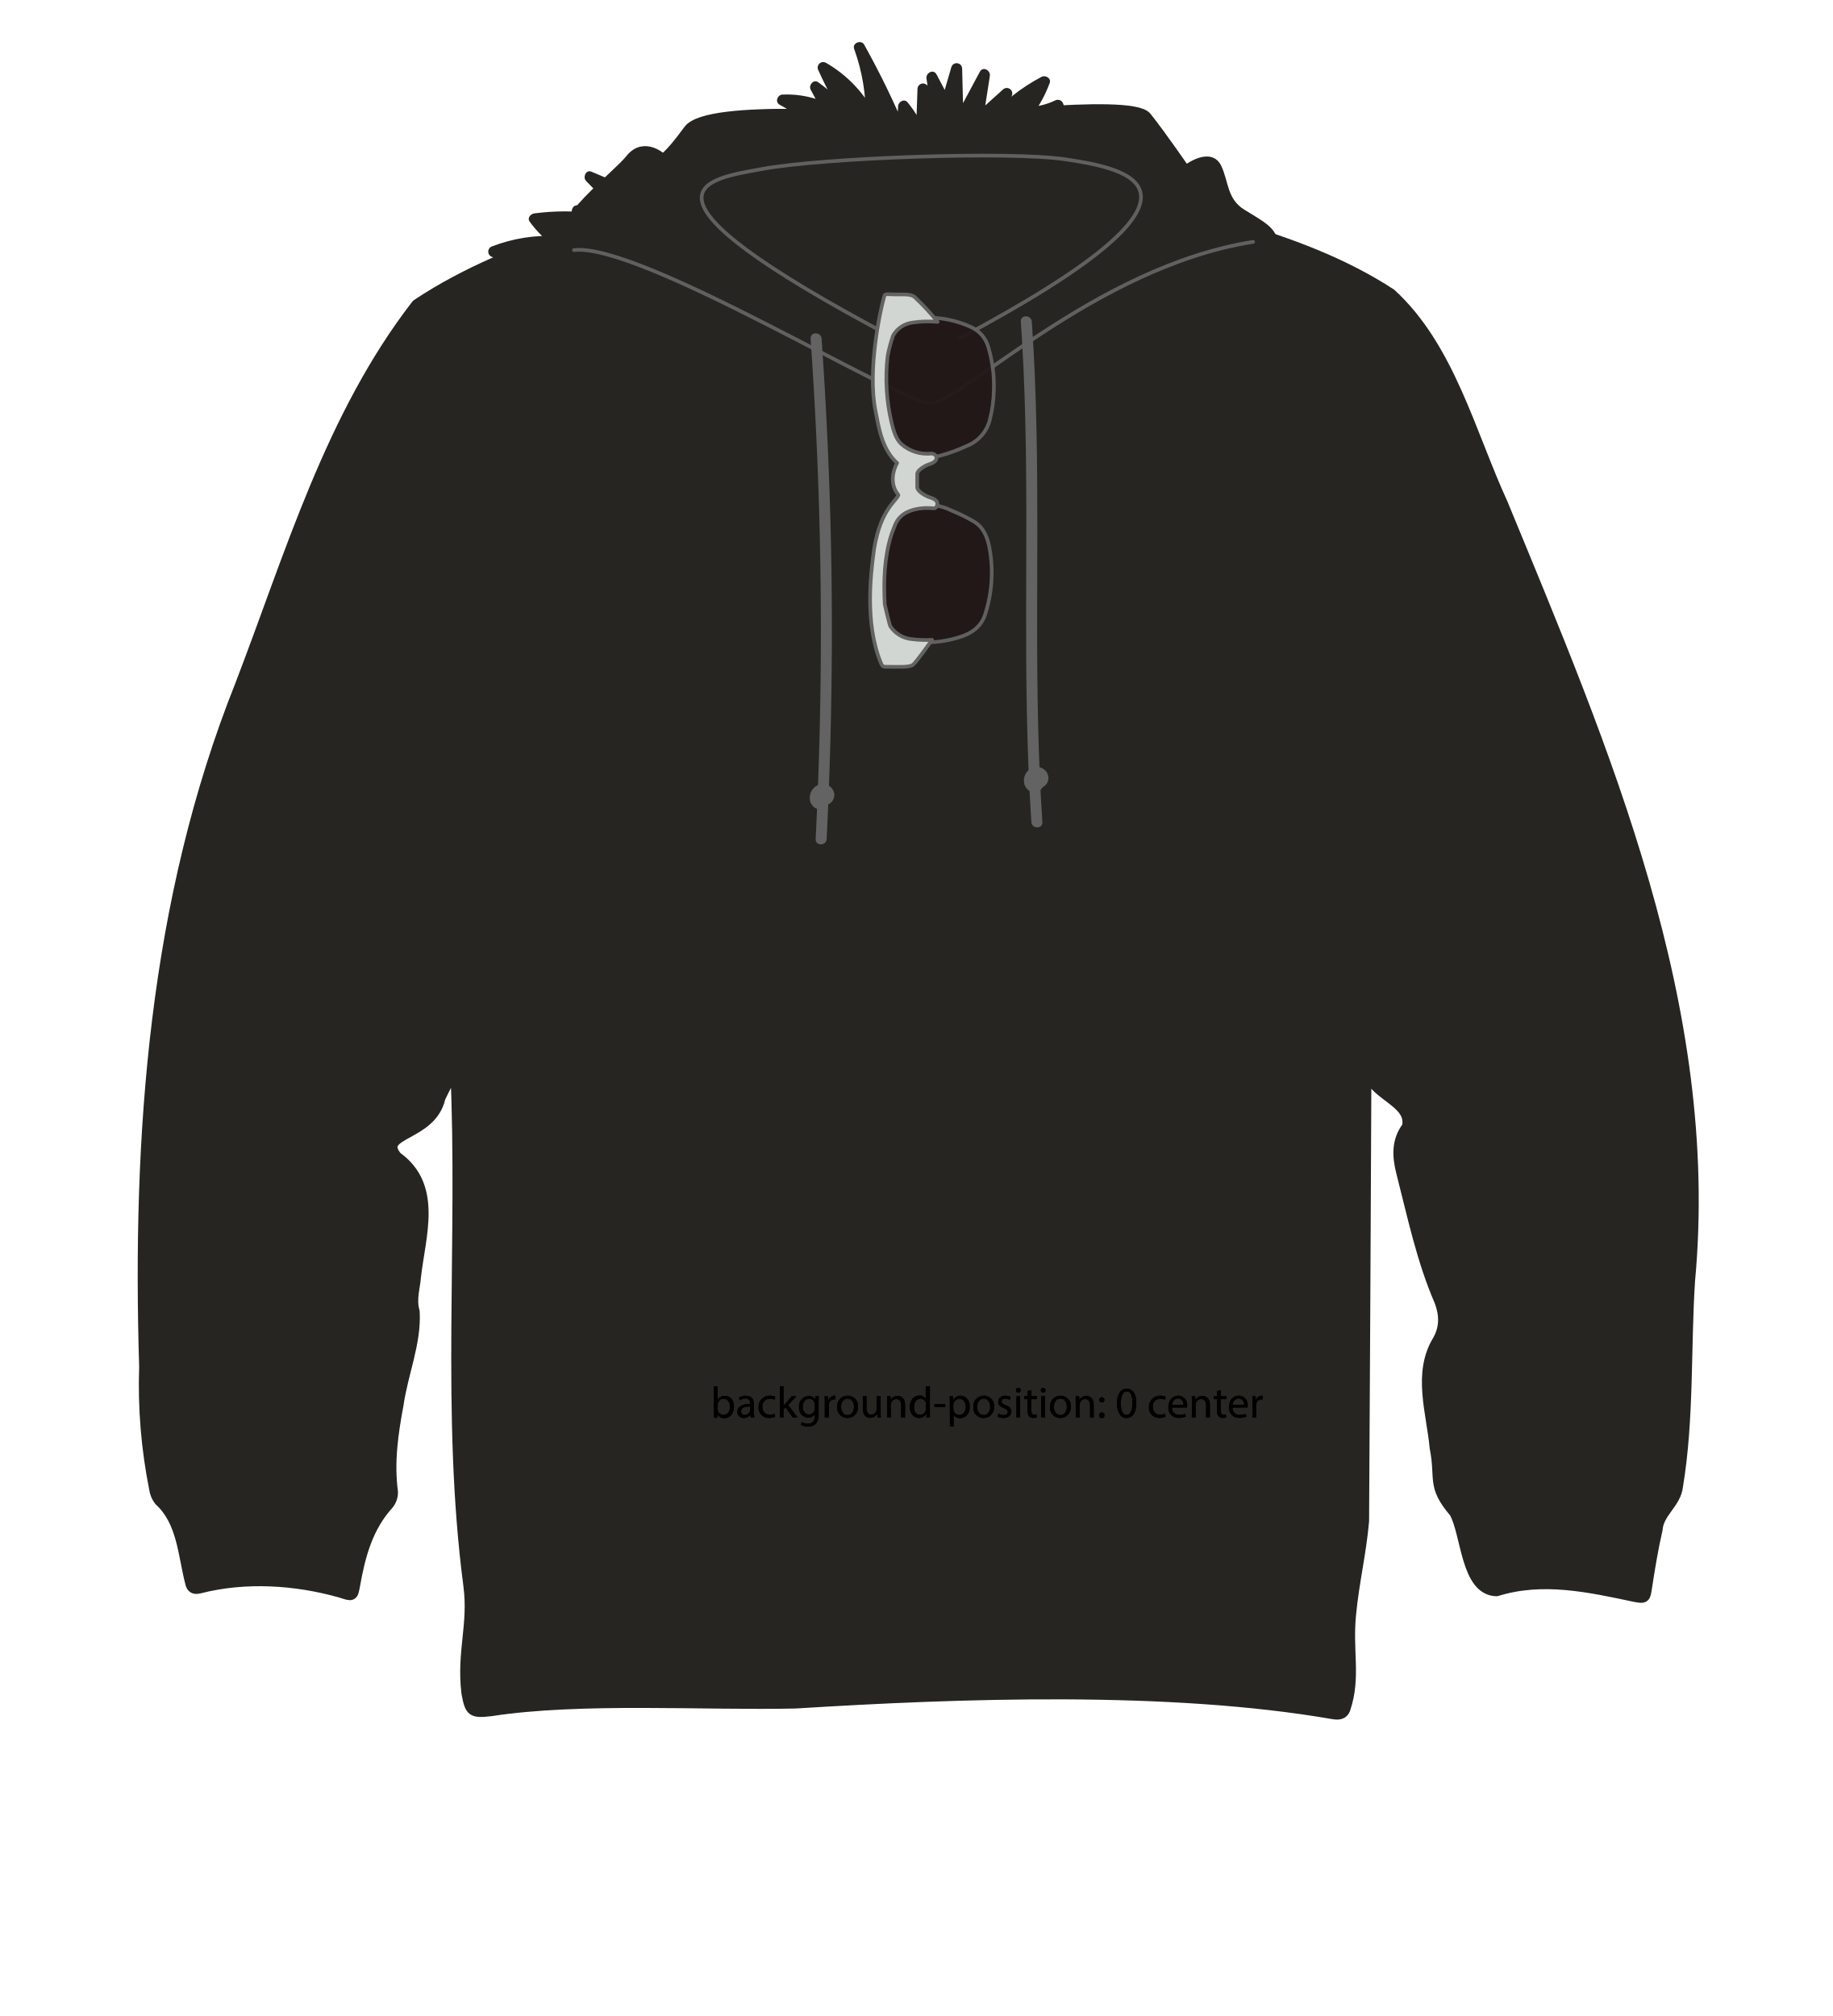
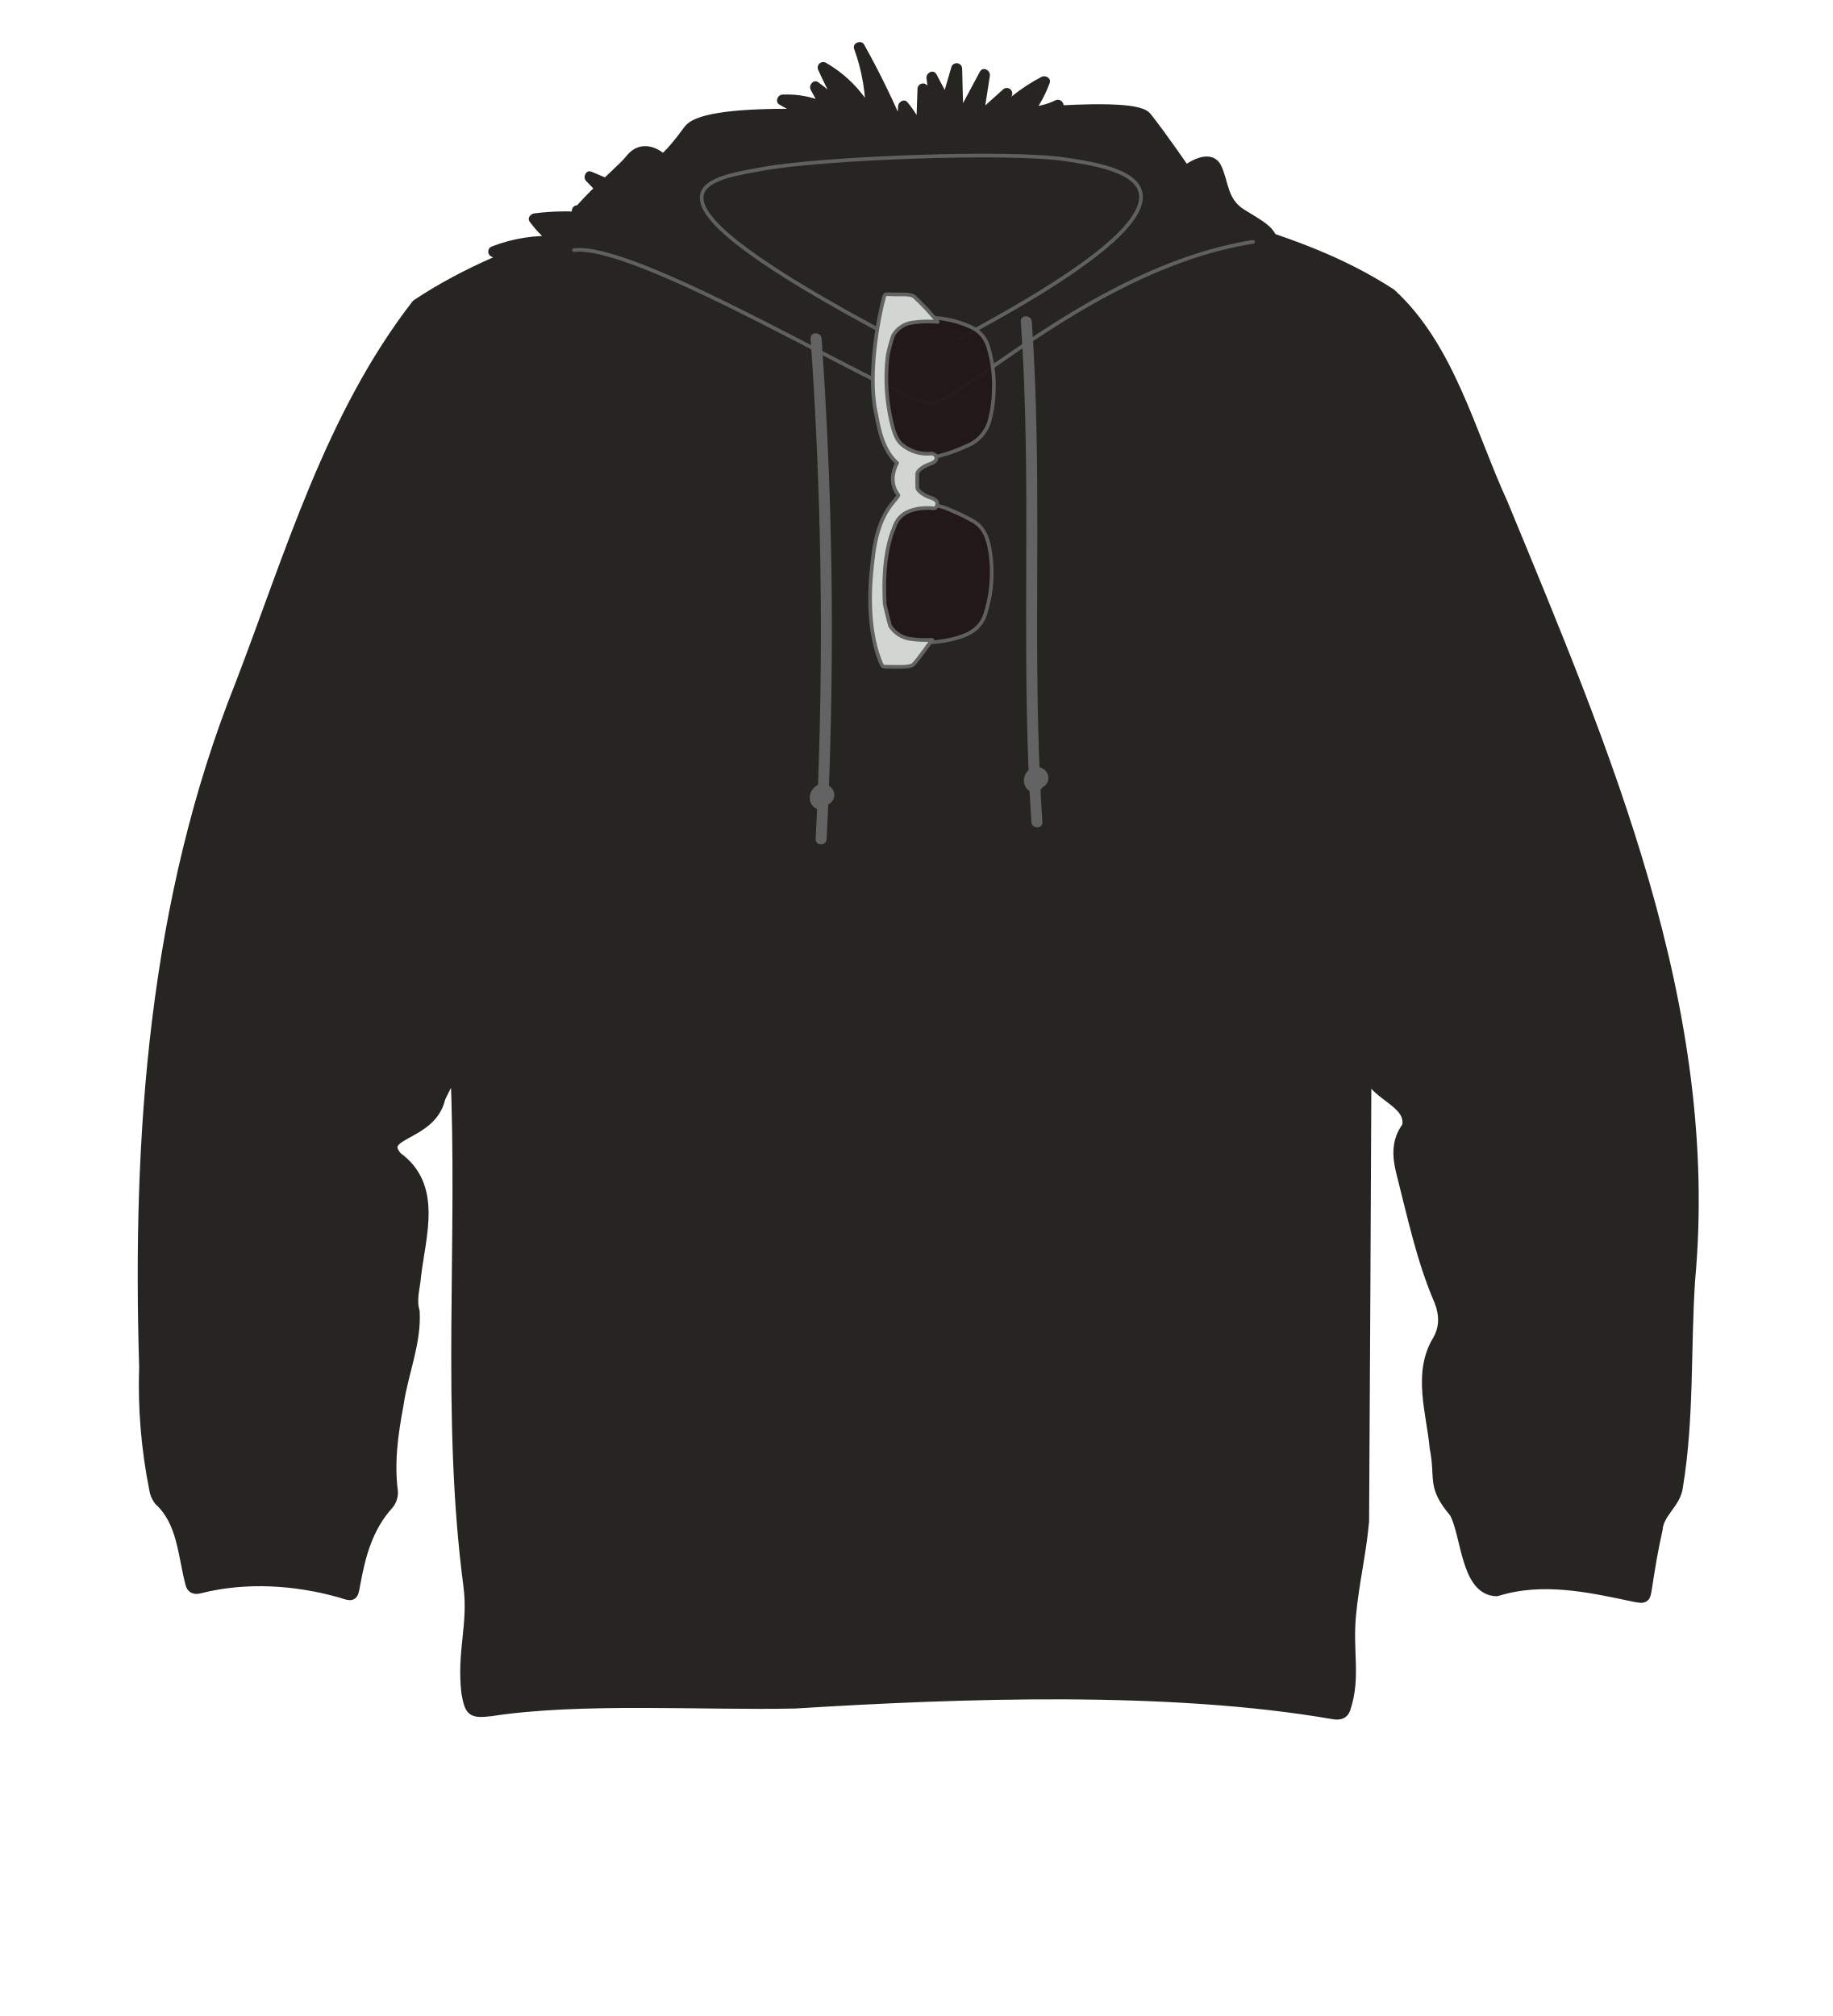
<svg xmlns="http://www.w3.org/2000/svg" width="500" height="550" viewBox="0 0 500 550">
  <path d="M184.68 48.65q-7.55.15-15.11-.16a5.75 5.75 0 014 5.08L161 48.28l9.28 9.62-12.78-.39a12.65 12.65 0 015.16 2.15 64 64 0 00-16.82 0 25.86 25.86 0 006.27 6.21 40.53 40.53 0 00-17.4 2.74 22.17 22.17 0 007.62 1.62" fill="#262521" />
  <path d="M184.68 47.15q-7.55.14-15.11-.16c-1.76-.07-1.93 2.42-.39 2.95a4.28 4.28 0 012.82 3.63l1.9-1.44-12.57-5.3c-1.46-.62-2.41 1.52-1.46 2.51l9.31 9.66 1.06-2.56-12.78-.44c-1.66 0-2.08 2.63-.4 3a12.36 12.36 0 014.81 2l.75-2.79a65.76 65.76 0 00-16.82 0c-1 .13-2.05 1.22-1.3 2.26a29.24 29.24 0 006.81 6.74l.76-2.79a42.57 42.57 0 00-17.8 2.79 1.51 1.51 0 000 2.89 24.5 24.5 0 008 1.68c1.93.09 1.92-2.91 0-3a22.09 22.09 0 01-7.22-1.57v2.89a40.42 40.42 0 0117-2.68c1.61.09 1.87-2 .75-2.8a24.87 24.87 0 01-5.73-5.67l-1.29 2.26a65.76 65.76 0 0116.82 0c1.62.21 1.84-2 .76-2.8a14.61 14.61 0 00-5.52-2.3l-.4 2.95 12.78.39a1.51 1.51 0 001.06-2.56L162 47.22l-1.46 2.5 12.6 5.28a1.5 1.5 0 001.86-1.43 7.41 7.41 0 00-5-6.57l-.4 3q7.56.3 15.11.16c1.93 0 1.94-3 0-3z" fill="#262521" />
  <path d="M338.6 58.43c-5.35-3.37-4.85-8.67-6.86-12.68s-8.35 1-8.35 1-6.52-9.53-10.7-14.77S257 33.22 257 33.22h-6c-10.95-1.37-57.91-4.79-63.07 2.3-5.85 8-7.19 8-7.19 8s-4.85-4.85-8.69 0-21 17.48-17.66 23.8 38.11 17.55 38.11 17.55l58 23.79S345.45 72 346.79 67.82s-2.79-6.02-8.19-9.39z" fill="#262521" stroke="#262521" stroke-linecap="round" stroke-linejoin="round" stroke-width="3" />
  <path d="M372.64 291.56q-.27 61.73-.64 123.44c-.81 9-2.68 16.41-3.55 25.44-1 10.07 1.34 17.05-1.5 25.64-.59 1.76-2 1.66-3.35 1.43-44.6-7.72-101.6-5.7-146.6-2.9-24.6.57-58.62-1.68-83 2.09-5.23.59-5.68.27-6.62-4.83-1.35-11.26 1.94-18.53.53-29.31-6.15-46.82-1.39-94.37-3.6-141.53-1.42 2.83-2.94 5.6-4.29 8.46-2.37 10.68-17.5 9.3-11.81 16.18 11.11 7.95 6.41 21.38 5.15 32.56-.25 3.15-1.35 6.27-.37 9.58.51 8.44-3.19 16.94-4.38 25.31-1.5 8-2.61 15.83-1.54 23.93a5.1 5.1 0 01-1.13 3.3c-5.71 6.28-7.75 14-9.19 22.06-.57 3.18-.61 3-3.74 2-12.38-3.52-26.09-4.38-38.6-1.18-1.39.34-2.11 0-2.41-1.47-2-7.76-2.18-16.67-8.49-22.43a6.62 6.62 0 01-1.33-3.21 144.54 144.54 0 01-2.72-33.31c-1.91-63 2.6-126.93 26.19-186 13.61-35.43 24.56-73.32 48.07-103.67C141 65 173.75 59.42 204.18 48.4c.8-.26 84.13-1.31 87.8.23C321.1 59.12 353 63 379.42 80.21c15.94 14.59 21.63 38 30.45 57.21 27.81 67.48 58 137.39 51.05 212.08-1.19 18.65-.23 37.45-3.28 55.95-.49 4.66-5.21 7.1-5.56 11.78-1.22 5.28-2.08 10.65-2.91 16-.4 2.6-.41 2.83-3.08 2.33-12.48-2.66-25.26-5.49-37.8-1.58-8.34-.15-8.13-15.56-11.44-21.4-6.28-7.37-3.61-9-5.33-17.64-.9-9.7-4.68-20.27.79-29.26 2-3.53 1.86-7.05.51-10.66-4.9-11.28-7.4-23.41-10.45-35.29-1.07-4.3-1.31-8.49 1.61-12.34 1.51-7.23-10.43-8.68-10.93-15.93z" fill="#262521" stroke="#262521" stroke-linecap="round" stroke-linejoin="round" stroke-width="3" />
  <path d="M244.27 92.41c-77.51-40.94-51.11-43.56-36.17-46.34 16.21-3 67.31-4.92 82.68-2.58 16.47 2.51 47.9 7.89-29.18 48.92" fill="none" stroke="#636363" stroke-linecap="round" stroke-linejoin="round" opacity=".95" />
  <path d="M156.58 68.23c18-2.15 88.89 41.75 97.22 41.75s44.9-37.18 88.06-44" fill="none" stroke="#636363" stroke-linecap="round" stroke-linejoin="round" opacity=".95" />
  <path d="M243.21 90.66a7.5 7.5 0 015.47-3.66 28.41 28.41 0 0116.37 2.29 8.49 8.49 0 014.57 5.4 36.45 36.45 0 011.51 11.7 34.23 34.23 0 01-1.07 8 10.38 10.38 0 01-6.41 7.31 44.44 44.44 0 01-7.28 2.65c-3.86.88-7.74.71-10.81-2.29-1.69-1.65-2.23-4-2.79-6.29a56.67 56.67 0 01-1.1-19.17 44.66 44.66 0 011.54-5.94zM240.6 165c-.34-6.68-.14-13.31 1.89-19.77.26-.8.62-1.57.9-2.37 1.15-3.21 3.65-4.51 6.82-5.07a16.28 16.28 0 019.46 1.53 47 47 0 016.08 3c2.67 1.64 3.69 4.39 4.22 7.33a37.08 37.08 0 01-1.17 17.84c-1.14 3.65-3.91 5.42-7.39 6.45a31.4 31.4 0 01-13 1.09 8.27 8.27 0 01-6.19-3.69c-.22-.26-1.61-6.01-1.62-6.34z" fill="#221717" stroke="#636363" stroke-miterlimit="10" opacity=".95" />
  <path d="M241 81.74c-.83 2.9-4.43 19.26-2.13 30.5.79 3.83 1.58 10.23 5.87 14.08 0 0-2.88 4.77.35 8.74-.48 1.65-5.52 4.21-6.93 17-.4 3.65-2.42 17.64 2.12 28.73.28.69.46 1.09 1.17 1.11 3.74 0 6.67.25 7.66-.57s4.84-6.34 5.17-6.77a29.76 29.76 0 01-5.49-.19 7.86 7.86 0 01-5.91-3.53c-.18-.28-1.51-5.78-1.52-6.06-.32-6.38-.13-12.72 1.81-18.89.24-.77.59-1.51.86-2.27 1.1-3.07 3.48-4.31 6.52-4.84a15.75 15.75 0 014.16-.1s.92.06 1-1.19-1.75-1.69-2.24-1.86c-1-.36-3.2-1.55-3.24-2.66s0-2.49 0-3.73c.07-1 2.15-2.22 3.13-2.54.41-.14 2.25-.65 2.11-1.87-.12-1-1.23-1.07-1.28-1.1a10.81 10.81 0 01-8.28-2.56c-1.63-1.55-2.15-3.8-2.7-5.94a52.48 52.48 0 01-1.06-18.1 40.76 40.76 0 011.49-5.59 7.19 7.19 0 015.3-3.54 29.29 29.29 0 016.86-.19 63 63 0 00-6.32-6.81c-1.3-1-3.29-.54-6.82-.72-1.56-.07-1.28.17-1.66 1.46z" fill="#d2d6d3" stroke="#636363" stroke-linecap="round" stroke-linejoin="round" />
  <path d="M221.14 92.41q1.86 26.52 2.49 53.1t0 53.4q-.36 15-1.11 30c-.1 1.93 2.9 1.92 3 0q1.32-26.55 1.42-53.14t-1.09-53.39q-.66-15-1.71-30c-.14-1.91-3.14-1.93-3 0z" fill="#636363" />
  <path d="M224.72 214.61a2.47 2.47 0 00-2.3 1.83 2.57 2.57 0 00.63 2.6 2.66 2.66 0 003.16.28 2.8 2.8 0 001.38-2.76 3 3 0 00-.75-1.61 3.27 3.27 0 00-1.35-.88 3.15 3.15 0 00-2.87.39 3.91 3.91 0 00-1.63 2.41 4.11 4.11 0 000 1.6 3.34 3.34 0 00.72 1.4 2.6 2.6 0 003.31.54 2.49 2.49 0 001-3.36 1.6 1.6 0 00-.9-.69 1.5 1.5 0 00-1.69 2.21l.06.11-.15-.35a.65.65 0 010 .2v-.4a.49.49 0 010 .17v-.4a1.05 1.05 0 01-.06.24l.15-.36a1.43 1.43 0 01-.15.27l.23-.31a1.25 1.25 0 01-.23.23l.31-.24a1.5 1.5 0 01-.32.19l.36-.16a1.29 1.29 0 01-.26.08l.4-.06a1.22 1.22 0 01-.27 0l.4.05a1.07 1.07 0 01-.27-.08l.35.15a1.2 1.2 0 01-.24-.15l.3.24a1.72 1.72 0 01-.27-.27l.23.3a1.76 1.76 0 01-.21-.38l.15.36a2 2 0 01-.14-.54l.05.4a2.62 2.62 0 010-.56l-.05.4a2.64 2.64 0 01.15-.55l-.15.35a3.4 3.4 0 01.31-.52l-.24.3a2.44 2.44 0 01.43-.42l-.31.23a2.2 2.2 0 01.47-.27l-.36.15a1.51 1.51 0 01.46-.13l-.39.05a1.48 1.48 0 01.42 0l-.39-.05a2.08 2.08 0 01.41.11l-.36-.15a1.76 1.76 0 01.42.24l-.31-.24a1.77 1.77 0 01.31.3l-.24-.3a1.65 1.65 0 01.22.36l-.15-.36a2 2 0 01.09.35v-.4a1.6 1.6 0 010 .31v-.4a1.09 1.09 0 01-.08.31l.15-.36a1.61 1.61 0 01-.17.28l.24-.31a2.23 2.23 0 01-.26.27l.3-.24a1.5 1.5 0 01-.32.19l.36-.15a1.54 1.54 0 01-.35.1h.4-.32.4a.84.84 0 01-.26-.07l.36.16a1.22 1.22 0 01-.19-.12l.3.24-.16-.16.23.3a1.18 1.18 0 01-.11-.19l.15.35a1 1 0 01-.08-.29l.05.4a1.6 1.6 0 010-.31l-.05.39a2.14 2.14 0 01.09-.34l-.15.36a1.35 1.35 0 01.15-.26l-.24.3a1.07 1.07 0 01.19-.18l-.31.23a1.18 1.18 0 01.19-.11l-.36.16a.61.61 0 01.18-.05l-.4.05h.12a1.5 1.5 0 001.5-1.5 1.54 1.54 0 00-1.5-1.5zM278.49 87.74c1.23 17.66 1.49 35.36 1.5 53.05s-.2 35.45.14 53.17c.19 10.11.56 20.23 1.24 30.32.13 1.92 3.13 1.93 3 0-1.19-17.75-1.43-35.56-1.43-53.35s.2-35.39-.16-53.08c-.2-10-.59-20.08-1.29-30.11-.14-1.91-3.14-1.93-3 0z" fill="#636363" />
  <path d="M283.07 210a2.46 2.46 0 00-2.3 1.82 2.59 2.59 0 00.63 2.6 2.66 2.66 0 003.16.28 2.78 2.78 0 001.44-2.8 3.09 3.09 0 00-.76-1.62 3.3 3.3 0 00-1.35-.88 3.17 3.17 0 00-2.86.39 3.79 3.79 0 00-1.61 4 3.25 3.25 0 00.73 1.4 2.59 2.59 0 003.3.55 2.48 2.48 0 001-3.36 1.52 1.52 0 00-.9-.69 1.5 1.5 0 00-1.15.15 1.52 1.52 0 00-.54 2.05.67.67 0 01.06.12l-.15-.36a.76.76 0 01.06.2l-.06-.4a.49.49 0 010 .17l.06-.4a1 1 0 01-.07.24l.15-.35a1.35 1.35 0 01-.15.26l.23-.3a1.52 1.52 0 01-.22.22l.3-.24a1.29 1.29 0 01-.32.19l.36-.15-.26.07h.4-.27.4a.84.84 0 01-.27-.08l.36.15a2 2 0 01-.25-.14l.3.23a1.72 1.72 0 01-.27-.27l.24.3a1.57 1.57 0 01-.22-.38l.15.36a2.44 2.44 0 01-.14-.53v.4a2.09 2.09 0 010-.56l-.06.4a2.12 2.12 0 01.16-.56l-.15.36a2.78 2.78 0 01.3-.53l-.23.31a2.44 2.44 0 01.42-.43l-.31.23a2.2 2.2 0 01.47-.27l-.36.15a1.93 1.93 0 01.47-.13h-.4.41-.4a1.91 1.91 0 01.41.11l-.36-.15a1.76 1.76 0 01.42.24l-.3-.23a1.7 1.7 0 01.3.3l-.23-.31a2.12 2.12 0 01.21.36l-.15-.36a1.54 1.54 0 01.1.35l-.06-.4a1.6 1.6 0 010 .31l.06-.4a1.58 1.58 0 01-.09.31l.15-.36a1.56 1.56 0 01-.16.28l.23-.3a1.6 1.6 0 01-.26.26l.3-.23a2.46 2.46 0 01-.32.19l.36-.16a1.42 1.42 0 01-.35.11l.4-.06a.81.81 0 01-.31 0l.4.06-.26-.07.36.15-.2-.11.3.23a1.21 1.21 0 01-.16-.16l.23.3a1.18 1.18 0 01-.11-.19l.15.36a1.67 1.67 0 01-.08-.3l.06.4a1.61 1.61 0 010-.31l-.06.4a1.89 1.89 0 01.09-.34l-.15.36a1.17 1.17 0 01.15-.27l-.23.3a1.53 1.53 0 01.18-.18l-.3.24a.87.87 0 01.18-.11l-.35.15h.18-.4.11a1.5 1.5 0 000-3z" fill="#636363" />
  <path d="M228.78 39.48a53.55 53.55 0 00-15.33-12.13 24.34 24.34 0 0112.29 2.57l-3.3-6.13a45.66 45.66 0 0111 11.19 128.8 128.8 0 01-9-16.59 32.46 32.46 0 0113.17 14A53 53 0 00234.46 13a226.48 226.48 0 0111.6 23.87l.45-7.86a25.79 25.79 0 014.83 8.69l.46-13.4 3.83 6.5-1.4-9.68 3.93 7.44 2.84-9.84.39 15.13 7.22-13.5-1.91 12.34 8-7.2-4.31 8.34a48.61 48.61 0 0114.56-11.6 33 33 0 01-4.63 8.45 19.3 19.3 0 008.31-2 3.92 3.92 0 01-1.11 4.61" fill="#262521" />
  <path d="M229.84 38.42a56 56 0 00-15.63-12.37l-.76 2.8A23.33 23.33 0 01225 31.22a1.52 1.52 0 002.06-2L223.73 23l-2 2a44.89 44.89 0 0110.51 10.66c1.09 1.56 3.64.13 2.59-1.52a131.28 131.28 0 01-9-16.58l-2.05 2.05a31.42 31.42 0 0112.62 13.46c.69 1.39 2.77.65 2.8-.75a55.21 55.21 0 00-3.27-19.85l-2.74 1.15a229.86 229.86 0 0111.44 23.52 1.51 1.51 0 002.95-.4L248 29l-2.55 1a24.7 24.7 0 014.44 8 1.51 1.51 0 003-.4l.46-13.4-2.79.76 3.83 6.49c.92 1.57 3 .44 2.74-1.15l-1.4-9.68-2.74 1.16 3.93 7.44a1.51 1.51 0 002.74-.36l2.85-9.79-2.95-.4.39 15.13a1.51 1.51 0 002.79.75l7.23-13.5-2.79-1.05-1.92 12.34a1.51 1.51 0 002.5 1.46l8-7.2-2.36-1.82-4.3 8.34c-.74 1.43 1.19 3.17 2.35 1.82a48.34 48.34 0 0114.26-11.36l-2.21-1.7a32.78 32.78 0 01-4.5 8.04 1.51 1.51 0 001.29 2.26 22 22 0 009.07-2.18l-2.2-.9a2.58 2.58 0 01-.73 3.15c-1.47 1.26.66 3.37 2.12 2.12a5.44 5.44 0 001.5-6.07 1.53 1.53 0 00-2.2-.89 18.53 18.53 0 01-7.56 1.8l1.3 2.25a35.23 35.23 0 004.77-8.8c.5-1.31-1.14-2.25-2.2-1.7a50.74 50.74 0 00-14.86 11.8l2.36 1.82 4.3-8.33a1.5 1.5 0 00-2.35-1.82l-8 7.2 2.51 1.46 1.92-12.35c.24-1.55-1.87-2.77-2.74-1.15l-7.23 13.5 2.8.76-.39-15.13a1.5 1.5 0 00-2.94-.4l-2.86 9.8 2.75-.36-3.93-7.44c-.86-1.63-3-.4-2.74 1.15l1.39 9.68 2.78-1.15-3.83-6.5a1.51 1.51 0 00-2.8.75l-.46 13.4 2.95-.4a28.71 28.71 0 00-5.22-9.35c-.89-1.08-2.49-.13-2.56 1.06l-.45 7.86 2.94-.4a233.1 233.1 0 00-11.74-24.23c-.81-1.45-3.33-.47-2.74 1.15a53.11 53.11 0 013.16 19.06l2.79-.76a34.26 34.26 0 00-13.7-14.54 1.51 1.51 0 00-2.05 2 130.71 130.71 0 009 16.59l2.59-1.52a49.09 49.09 0 00-11.59-11.73c-1.29-.93-2.71.84-2.05 2.06l3.31 6.13 2.05-2.05a26.47 26.47 0 00-13.05-2.78c-1.41.07-2.14 2.06-.76 2.79a53.4 53.4 0 0115 11.9c1.28 1.46 3.39-.67 2.12-2.12z" fill="#262521" />
-   <path d="M194.7 386.72c0-.4.05-1 .05-1.5v-7h1.05v3.65a2.15 2.15 0 012-1.07c1.44 0 2.46 1.2 2.44 3 0 2.08-1.3 3.11-2.6 3.11a2.06 2.06 0 01-1.94-1.09v1zm1.1-2.33a2.33 2.33 0 000 .38 1.63 1.63 0 001.59 1.24c1.1 0 1.76-.9 1.76-2.23 0-1.16-.6-2.16-1.73-2.16a1.69 1.69 0 00-1.61 1.3 2.42 2.42 0 000 .43zM204.79 386.72l-.08-.73a2.16 2.16 0 01-1.77.86 1.66 1.66 0 01-1.78-1.67c0-1.4 1.25-2.17 3.49-2.16v-.12a1.19 1.19 0 00-1.32-1.34 2.93 2.93 0 00-1.51.43l-.24-.69a3.64 3.64 0 011.91-.52c1.77 0 2.21 1.21 2.21 2.37v2.18a8.47 8.47 0 00.09 1.39zm-.15-3c-1.15 0-2.46.18-2.46 1.3a.93.93 0 001 1 1.45 1.45 0 001.41-1 1.35 1.35 0 00.06-.34zM211.5 386.5a3.81 3.81 0 01-1.67.34 2.76 2.76 0 01-2.89-3 3 3 0 013.12-3.08 3.56 3.56 0 011.46.3l-.24.82a2.35 2.35 0 00-1.22-.28 2 2 0 00-2.05 2.2 2 2 0 002 2.17 3 3 0 001.29-.29zM213.78 383.57c.14-.2.34-.45.51-.65l1.71-2h1.27l-2.25 2.39 2.56 3.42h-1.28l-2-2.78-.54.59v2.19h-1v-8.53h1zM223.37 380.91c0 .42-.05.89-.05 1.6v3.37a3.31 3.31 0 01-.83 2.65 3.06 3.06 0 01-2.11.69 3.68 3.68 0 01-1.93-.48l.27-.8a3.25 3.25 0 001.7.46c1.08 0 1.87-.57 1.87-2v-.65a2.05 2.05 0 01-1.84 1 2.59 2.59 0 01-2.47-2.83 2.79 2.79 0 012.61-3.08 1.92 1.92 0 011.81 1v-.88zm-1.09 2.29a1.8 1.8 0 00-.06-.48 1.53 1.53 0 00-1.48-1.11c-1 0-1.73.85-1.73 2.19 0 1.14.58 2.09 1.72 2.09a1.53 1.53 0 001.46-1.08 1.82 1.82 0 00.09-.56zM225 382.72c0-.68 0-1.27-.05-1.81h.93v1.14h.12a1.75 1.75 0 011.61-1.27 1 1 0 01.3 0v1a1.94 1.94 0 00-.36 0 1.49 1.49 0 00-1.42 1.35 3.6 3.6 0 000 .49v3.1H225zM234.06 383.77a2.84 2.84 0 01-2.89 3.08 2.76 2.76 0 01-2.78-3 2.83 2.83 0 012.88-3.08 2.75 2.75 0 012.79 3zm-4.6.06c0 1.27.73 2.23 1.76 2.23s1.76-.95 1.76-2.26c0-1-.49-2.23-1.74-2.23s-1.78 1.15-1.78 2.26zM240.25 385.13c0 .6 0 1.13.05 1.59h-.93l-.06-1a2.18 2.18 0 01-1.92 1.08c-.91 0-2-.5-2-2.54v-3.4h1v3.22c0 1.1.34 1.84 1.3 1.84a1.52 1.52 0 001.39-1 1.49 1.49 0 00.1-.54v-3.56h1.05zM242 382.48v-1.57h.93l.06 1a2.14 2.14 0 011.92-1.09c.8 0 2 .48 2 2.47v3.47h-1.06v-3.35c0-.93-.35-1.71-1.34-1.71a1.5 1.5 0 00-1.42 1.08 1.75 1.75 0 00-.07.49v3.49H242zM253.68 378.2v8.5h-.95l-.05-1a2.14 2.14 0 01-2 1.14c-1.4 0-2.48-1.19-2.48-3 0-1.93 1.18-3.12 2.6-3.12a1.93 1.93 0 011.75.89v-3.41zm-1.06 5.08a2.22 2.22 0 000-.45 1.56 1.56 0 00-1.53-1.22c-1.09 0-1.74 1-1.74 2.24s.54 2.15 1.65 2.15a1.59 1.59 0 001.55-1.26 2.25 2.25 0 000-.46zM257.88 383.08v.78h-3v-.78zM259.12 382.81c0-.75 0-1.35-.05-1.9h.93l.05 1a2.28 2.28 0 012.06-1.13c1.41 0 2.46 1.19 2.46 3 0 2.09-1.27 3.12-2.64 3.12a2 2 0 01-1.78-.91v3.15h-1zm1 1.55a3 3 0 000 .43 1.63 1.63 0 001.58 1.23c1.12 0 1.77-.91 1.77-2.24 0-1.16-.62-2.16-1.73-2.16a1.7 1.7 0 00-1.6 1.31 2 2 0 00-.07.43zM271.2 383.77a2.84 2.84 0 01-2.89 3.08 2.76 2.76 0 01-2.78-3 2.83 2.83 0 012.88-3.08 2.75 2.75 0 012.79 3zm-4.6.06c0 1.27.73 2.23 1.76 2.23s1.76-.95 1.76-2.26c0-1-.49-2.23-1.74-2.23s-1.78 1.15-1.78 2.26zM272.39 385.64a2.79 2.79 0 001.39.42c.77 0 1.13-.39 1.13-.87s-.3-.78-1.08-1.06c-1-.37-1.53-.95-1.53-1.65a1.79 1.79 0 012-1.7 2.87 2.87 0 011.42.36l-.26.77a2.22 2.22 0 00-1.19-.34c-.62 0-1 .36-1 .79s.35.7 1.11 1c1 .38 1.52.89 1.52 1.75 0 1-.79 1.74-2.17 1.74a3.3 3.3 0 01-1.63-.4zM278.46 379.28a.62.62 0 01-.67.65.63.63 0 01-.64-.65.65.65 0 01.66-.66.63.63 0 01.65.66zm-1.17 7.44v-5.81h1v5.81zM281.37 379.25v1.66h1.51v.81h-1.51v3.13c0 .72.2 1.12.79 1.12a2.21 2.21 0 00.61-.07l.05.79a2.48 2.48 0 01-.94.15 1.46 1.46 0 01-1.14-.45 2.13 2.13 0 01-.41-1.51v-3.16h-.9v-.81h.9v-1.39zM285.24 379.28a.62.62 0 01-.67.65.63.63 0 01-.64-.65.65.65 0 01.66-.66.63.63 0 01.65.66zm-1.17 7.44v-5.81h1.05v5.81zM292.13 383.77a2.84 2.84 0 01-2.89 3.08 2.77 2.77 0 01-2.79-3 2.84 2.84 0 012.88-3.08 2.75 2.75 0 012.8 3zm-4.61.06c0 1.27.73 2.23 1.76 2.23s1.77-.95 1.77-2.26c0-1-.49-2.23-1.74-2.23s-1.79 1.15-1.79 2.26zM293.46 382.48v-1.57h.94l.06 1a2.14 2.14 0 011.92-1.09c.81 0 2 .48 2 2.47v3.47h-1v-3.35c0-.93-.35-1.71-1.34-1.71a1.5 1.5 0 00-1.42 1.08 1.45 1.45 0 00-.07.49v3.49h-1.06zM299.87 381.87a.72.72 0 11.71.75.71.71 0 01-.71-.75zm0 4.24a.72.72 0 111.43 0 .72.72 0 11-1.43 0zM310 382.74c0 2.65-1 4.11-2.71 4.11-1.53 0-2.56-1.43-2.58-4s1.12-4 2.71-4 2.58 1.4 2.58 3.89zm-4.24.12c0 2 .63 3.17 1.59 3.17s1.59-1.26 1.59-3.25-.49-3.17-1.58-3.17c-.93 0-1.6 1.12-1.6 3.25zM318 386.5a3.81 3.81 0 01-1.67.34 2.76 2.76 0 01-2.89-3 3 3 0 013.12-3.08 3.6 3.6 0 011.46.3l-.24.82a2.37 2.37 0 00-1.22-.28 2 2 0 00-2.05 2.2 2 2 0 002 2.17 3 3 0 001.3-.29zM319.74 384a1.86 1.86 0 002 2 3.8 3.8 0 001.61-.3l.18.76a4.67 4.67 0 01-1.93.36 2.7 2.7 0 01-2.86-2.93c0-1.75 1-3.13 2.73-3.13a2.46 2.46 0 012.39 2.74 4.88 4.88 0 010 .49zm3.1-.76a1.5 1.5 0 00-1.47-1.71 1.76 1.76 0 00-1.62 1.71zM325.17 382.48c0-.6 0-1.09-.05-1.57h.93l.06 1a2.14 2.14 0 011.92-1.09c.8 0 2.05.48 2.05 2.47v3.47h-1.06v-3.35c0-.93-.35-1.71-1.34-1.71a1.5 1.5 0 00-1.42 1.08 1.75 1.75 0 00-.07.49v3.49h-1.05zM333.05 379.25v1.66h1.51v.81h-1.51v3.13c0 .72.2 1.12.79 1.12a2.15 2.15 0 00.61-.07l.05.79a2.44 2.44 0 01-.94.15 1.44 1.44 0 01-1.13-.45 2.13 2.13 0 01-.41-1.51v-3.16h-.9v-.81h.9v-1.39zM336.26 384a1.87 1.87 0 002 2 3.75 3.75 0 001.6-.3l.18.76a4.63 4.63 0 01-1.93.36 2.7 2.7 0 01-2.85-2.93c0-1.75 1-3.13 2.72-3.13a2.46 2.46 0 012.4 2.74 4.35 4.35 0 010 .49zm3.1-.76a1.5 1.5 0 00-1.46-1.71 1.74 1.74 0 00-1.62 1.71zM341.69 382.72c0-.68 0-1.27-.05-1.81h.92v1.14a1.74 1.74 0 011.61-1.27 1 1 0 01.3 0v1a1.94 1.94 0 00-.36 0 1.48 1.48 0 00-1.42 1.35 3.52 3.52 0 000 .49v3.1h-1z" />
-   <path d="M194.7 386.72c0-.4.05-1 .05-1.5v-7h1.05v3.65a2.15 2.15 0 012-1.07c1.44 0 2.46 1.2 2.44 3 0 2.08-1.3 3.11-2.6 3.11a2.06 2.06 0 01-1.94-1.09v1zm1.1-2.33a2.33 2.33 0 000 .38 1.63 1.63 0 001.59 1.24c1.1 0 1.76-.9 1.76-2.23 0-1.16-.6-2.16-1.73-2.16a1.69 1.69 0 00-1.61 1.3 2.42 2.42 0 000 .43zM204.79 386.72l-.08-.73a2.16 2.16 0 01-1.77.86 1.66 1.66 0 01-1.78-1.67c0-1.4 1.25-2.17 3.49-2.16v-.12a1.19 1.19 0 00-1.32-1.34 2.93 2.93 0 00-1.51.43l-.24-.69a3.64 3.64 0 011.91-.52c1.77 0 2.21 1.21 2.21 2.37v2.18a8.47 8.47 0 00.09 1.39zm-.15-3c-1.15 0-2.46.18-2.46 1.3a.93.93 0 001 1 1.45 1.45 0 001.41-1 1.35 1.35 0 00.06-.34zM211.5 386.5a3.81 3.81 0 01-1.67.34 2.76 2.76 0 01-2.89-3 3 3 0 013.12-3.08 3.56 3.56 0 011.46.3l-.24.82a2.35 2.35 0 00-1.22-.28 2 2 0 00-2.05 2.2 2 2 0 002 2.17 3 3 0 001.29-.29zM213.78 383.57c.14-.2.34-.45.51-.65l1.71-2h1.27l-2.25 2.39 2.56 3.42h-1.28l-2-2.78-.54.59v2.19h-1v-8.53h1zM223.37 380.91c0 .42-.05.89-.05 1.6v3.37a3.31 3.31 0 01-.83 2.65 3.06 3.06 0 01-2.11.69 3.68 3.68 0 01-1.93-.48l.27-.8a3.25 3.25 0 001.7.46c1.08 0 1.87-.57 1.87-2v-.65a2.05 2.05 0 01-1.84 1 2.59 2.59 0 01-2.47-2.83 2.79 2.79 0 012.61-3.08 1.92 1.92 0 011.81 1v-.88zm-1.09 2.29a1.8 1.8 0 00-.06-.48 1.53 1.53 0 00-1.48-1.11c-1 0-1.73.85-1.73 2.19 0 1.14.58 2.09 1.72 2.09a1.53 1.53 0 001.46-1.08 1.82 1.82 0 00.09-.56zM225 382.72c0-.68 0-1.27-.05-1.81h.93v1.14h.12a1.75 1.75 0 011.61-1.27 1 1 0 01.3 0v1a1.94 1.94 0 00-.36 0 1.49 1.49 0 00-1.42 1.35 3.6 3.6 0 000 .49v3.1H225zM234.06 383.77a2.84 2.84 0 01-2.89 3.08 2.76 2.76 0 01-2.78-3 2.83 2.83 0 012.88-3.08 2.75 2.75 0 012.79 3zm-4.6.06c0 1.27.73 2.23 1.76 2.23s1.76-.95 1.76-2.26c0-1-.49-2.23-1.74-2.23s-1.78 1.15-1.78 2.26zM240.25 385.13c0 .6 0 1.13.05 1.59h-.93l-.06-1a2.18 2.18 0 01-1.92 1.08c-.91 0-2-.5-2-2.54v-3.4h1v3.22c0 1.1.34 1.84 1.3 1.84a1.52 1.52 0 001.39-1 1.49 1.49 0 00.1-.54v-3.56h1.05zM242 382.48v-1.57h.93l.06 1a2.14 2.14 0 011.92-1.09c.8 0 2 .48 2 2.47v3.47h-1.06v-3.35c0-.93-.35-1.71-1.34-1.71a1.5 1.5 0 00-1.42 1.08 1.75 1.75 0 00-.07.49v3.49H242zM253.68 378.2v8.5h-.95l-.05-1a2.14 2.14 0 01-2 1.14c-1.4 0-2.48-1.19-2.48-3 0-1.93 1.18-3.12 2.6-3.12a1.93 1.93 0 011.75.89v-3.41zm-1.06 5.08a2.22 2.22 0 000-.45 1.56 1.56 0 00-1.53-1.22c-1.09 0-1.74 1-1.74 2.24s.54 2.15 1.65 2.15a1.59 1.59 0 001.55-1.26 2.25 2.25 0 000-.46zM257.88 383.08v.78h-3v-.78zM259.12 382.81c0-.75 0-1.35-.05-1.9h.93l.05 1a2.28 2.28 0 012.06-1.13c1.41 0 2.46 1.19 2.46 3 0 2.09-1.27 3.12-2.64 3.12a2 2 0 01-1.78-.91v3.15h-1zm1 1.55a3 3 0 000 .43 1.63 1.63 0 001.58 1.23c1.12 0 1.77-.91 1.77-2.24 0-1.16-.62-2.16-1.73-2.16a1.7 1.7 0 00-1.6 1.31 2 2 0 00-.07.43zM271.2 383.77a2.84 2.84 0 01-2.89 3.08 2.76 2.76 0 01-2.78-3 2.83 2.83 0 012.88-3.08 2.75 2.75 0 012.79 3zm-4.6.06c0 1.27.73 2.23 1.76 2.23s1.76-.95 1.76-2.26c0-1-.49-2.23-1.74-2.23s-1.78 1.15-1.78 2.26zM272.39 385.64a2.79 2.79 0 001.39.42c.77 0 1.13-.39 1.13-.87s-.3-.78-1.08-1.06c-1-.37-1.53-.95-1.53-1.65a1.79 1.79 0 012-1.7 2.87 2.87 0 011.42.36l-.26.77a2.22 2.22 0 00-1.19-.34c-.62 0-1 .36-1 .79s.35.7 1.11 1c1 .38 1.52.89 1.52 1.75 0 1-.79 1.74-2.17 1.74a3.3 3.3 0 01-1.63-.4zM278.46 379.28a.62.62 0 01-.67.65.63.63 0 01-.64-.65.65.65 0 01.66-.66.63.63 0 01.65.66zm-1.17 7.44v-5.81h1v5.81zM281.37 379.25v1.66h1.51v.81h-1.51v3.13c0 .72.2 1.12.79 1.12a2.21 2.21 0 00.61-.07l.05.79a2.48 2.48 0 01-.94.15 1.46 1.46 0 01-1.14-.45 2.13 2.13 0 01-.41-1.51v-3.16h-.9v-.81h.9v-1.39zM285.24 379.28a.62.62 0 01-.67.65.63.63 0 01-.64-.65.65.65 0 01.66-.66.63.63 0 01.65.66zm-1.17 7.44v-5.81h1.05v5.81zM292.13 383.77a2.84 2.84 0 01-2.89 3.08 2.77 2.77 0 01-2.79-3 2.84 2.84 0 012.88-3.08 2.75 2.75 0 012.8 3zm-4.61.06c0 1.27.73 2.23 1.76 2.23s1.77-.95 1.77-2.26c0-1-.49-2.23-1.74-2.23s-1.79 1.15-1.79 2.26zM293.46 382.48v-1.57h.94l.06 1a2.14 2.14 0 011.92-1.09c.81 0 2 .48 2 2.47v3.47h-1v-3.35c0-.93-.35-1.71-1.34-1.71a1.5 1.5 0 00-1.42 1.08 1.45 1.45 0 00-.07.49v3.49h-1.06zM299.87 381.87a.72.72 0 11.71.75.71.71 0 01-.71-.75zm0 4.24a.72.72 0 111.43 0 .72.72 0 11-1.43 0zM310 382.74c0 2.65-1 4.11-2.71 4.11-1.53 0-2.56-1.43-2.58-4s1.12-4 2.71-4 2.58 1.4 2.58 3.89zm-4.24.12c0 2 .63 3.17 1.59 3.17s1.59-1.26 1.59-3.25-.49-3.17-1.58-3.17c-.93 0-1.6 1.12-1.6 3.25zM318 386.5a3.81 3.81 0 01-1.67.34 2.76 2.76 0 01-2.89-3 3 3 0 013.12-3.08 3.6 3.6 0 011.46.3l-.24.82a2.37 2.37 0 00-1.22-.28 2 2 0 00-2.05 2.2 2 2 0 002 2.17 3 3 0 001.3-.29zM319.74 384a1.86 1.86 0 002 2 3.8 3.8 0 001.61-.3l.18.76a4.67 4.67 0 01-1.93.36 2.7 2.7 0 01-2.86-2.93c0-1.75 1-3.13 2.73-3.13a2.46 2.46 0 012.39 2.74 4.88 4.88 0 010 .49zm3.1-.76a1.5 1.5 0 00-1.47-1.71 1.76 1.76 0 00-1.62 1.71zM325.17 382.48c0-.6 0-1.09-.05-1.57h.93l.06 1a2.14 2.14 0 011.92-1.09c.8 0 2.05.48 2.05 2.47v3.47h-1.06v-3.35c0-.93-.35-1.71-1.34-1.71a1.5 1.5 0 00-1.42 1.08 1.75 1.75 0 00-.07.49v3.49h-1.05zM333.05 379.25v1.66h1.51v.81h-1.51v3.13c0 .72.2 1.12.79 1.12a2.15 2.15 0 00.61-.07l.05.79a2.44 2.44 0 01-.94.15 1.44 1.44 0 01-1.13-.45 2.13 2.13 0 01-.41-1.51v-3.16h-.9v-.81h.9v-1.39zM336.26 384a1.87 1.87 0 002 2 3.75 3.75 0 001.6-.3l.18.76a4.63 4.63 0 01-1.93.36 2.7 2.7 0 01-2.85-2.93c0-1.75 1-3.13 2.72-3.13a2.46 2.46 0 012.4 2.74 4.35 4.35 0 010 .49zm3.1-.76a1.5 1.5 0 00-1.46-1.71 1.74 1.74 0 00-1.62 1.71zM341.69 382.72c0-.68 0-1.27-.05-1.81h.92v1.14a1.74 1.74 0 011.61-1.27 1 1 0 01.3 0v1a1.94 1.94 0 00-.36 0 1.48 1.48 0 00-1.42 1.35 3.52 3.52 0 000 .49v3.1h-1z" />
</svg>
